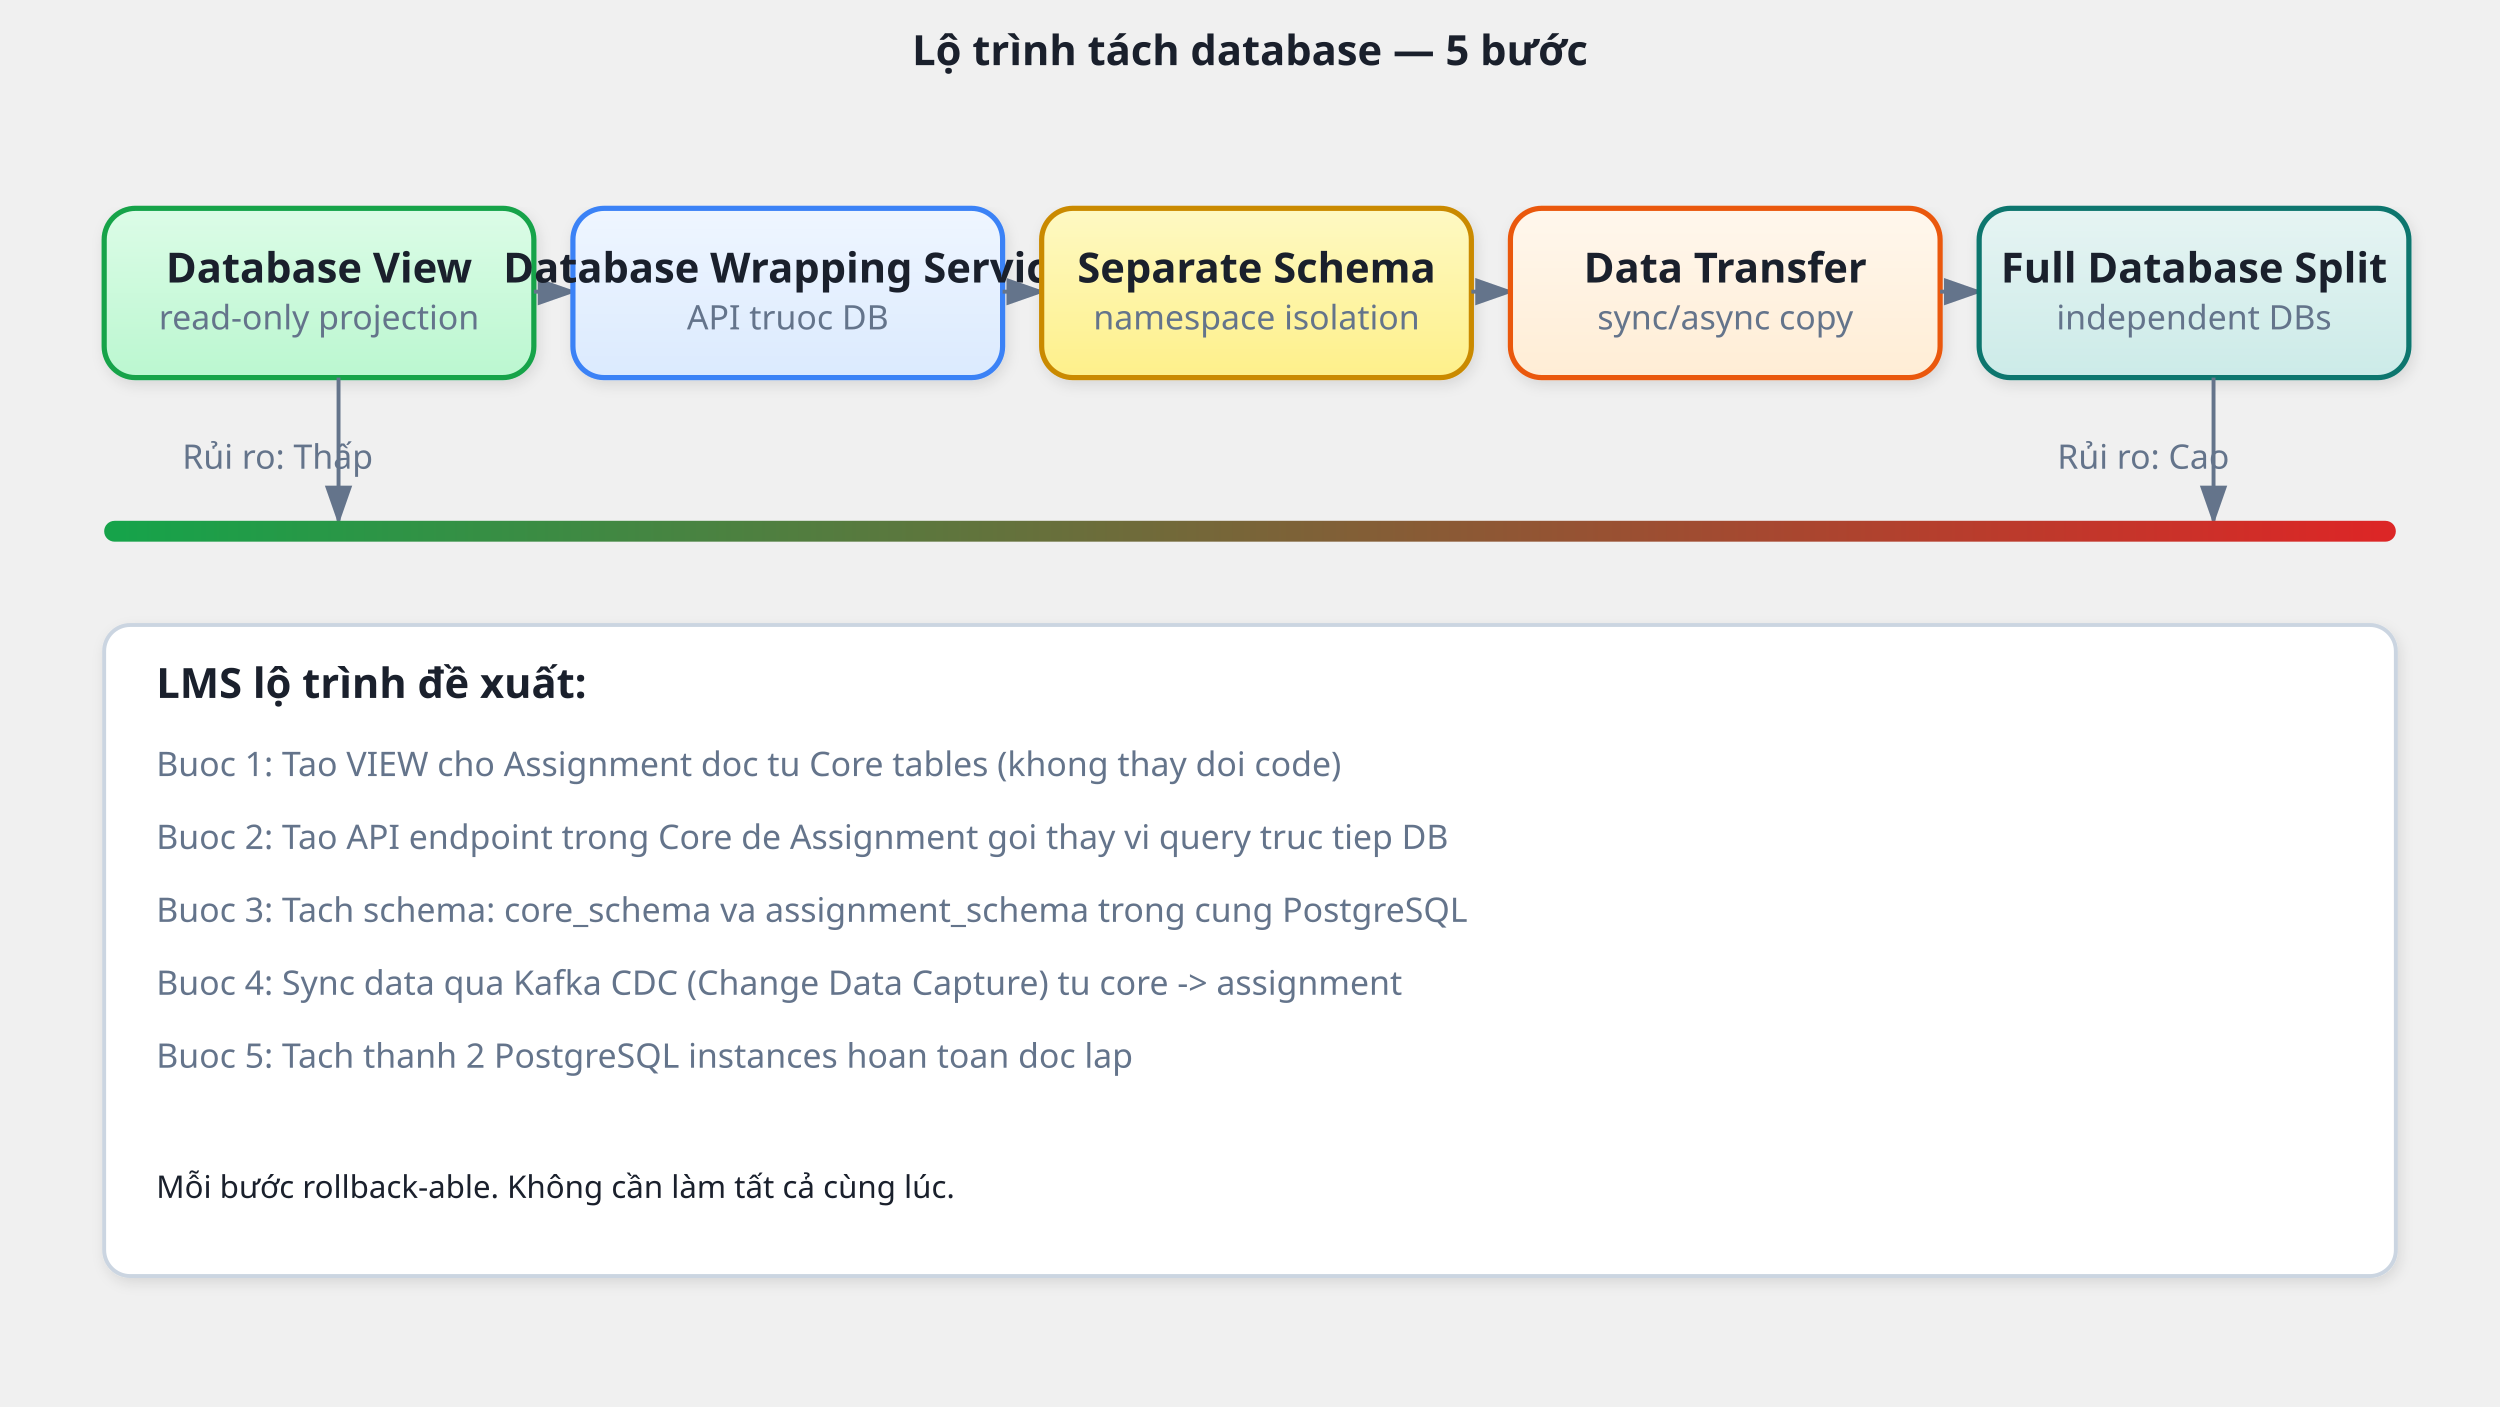
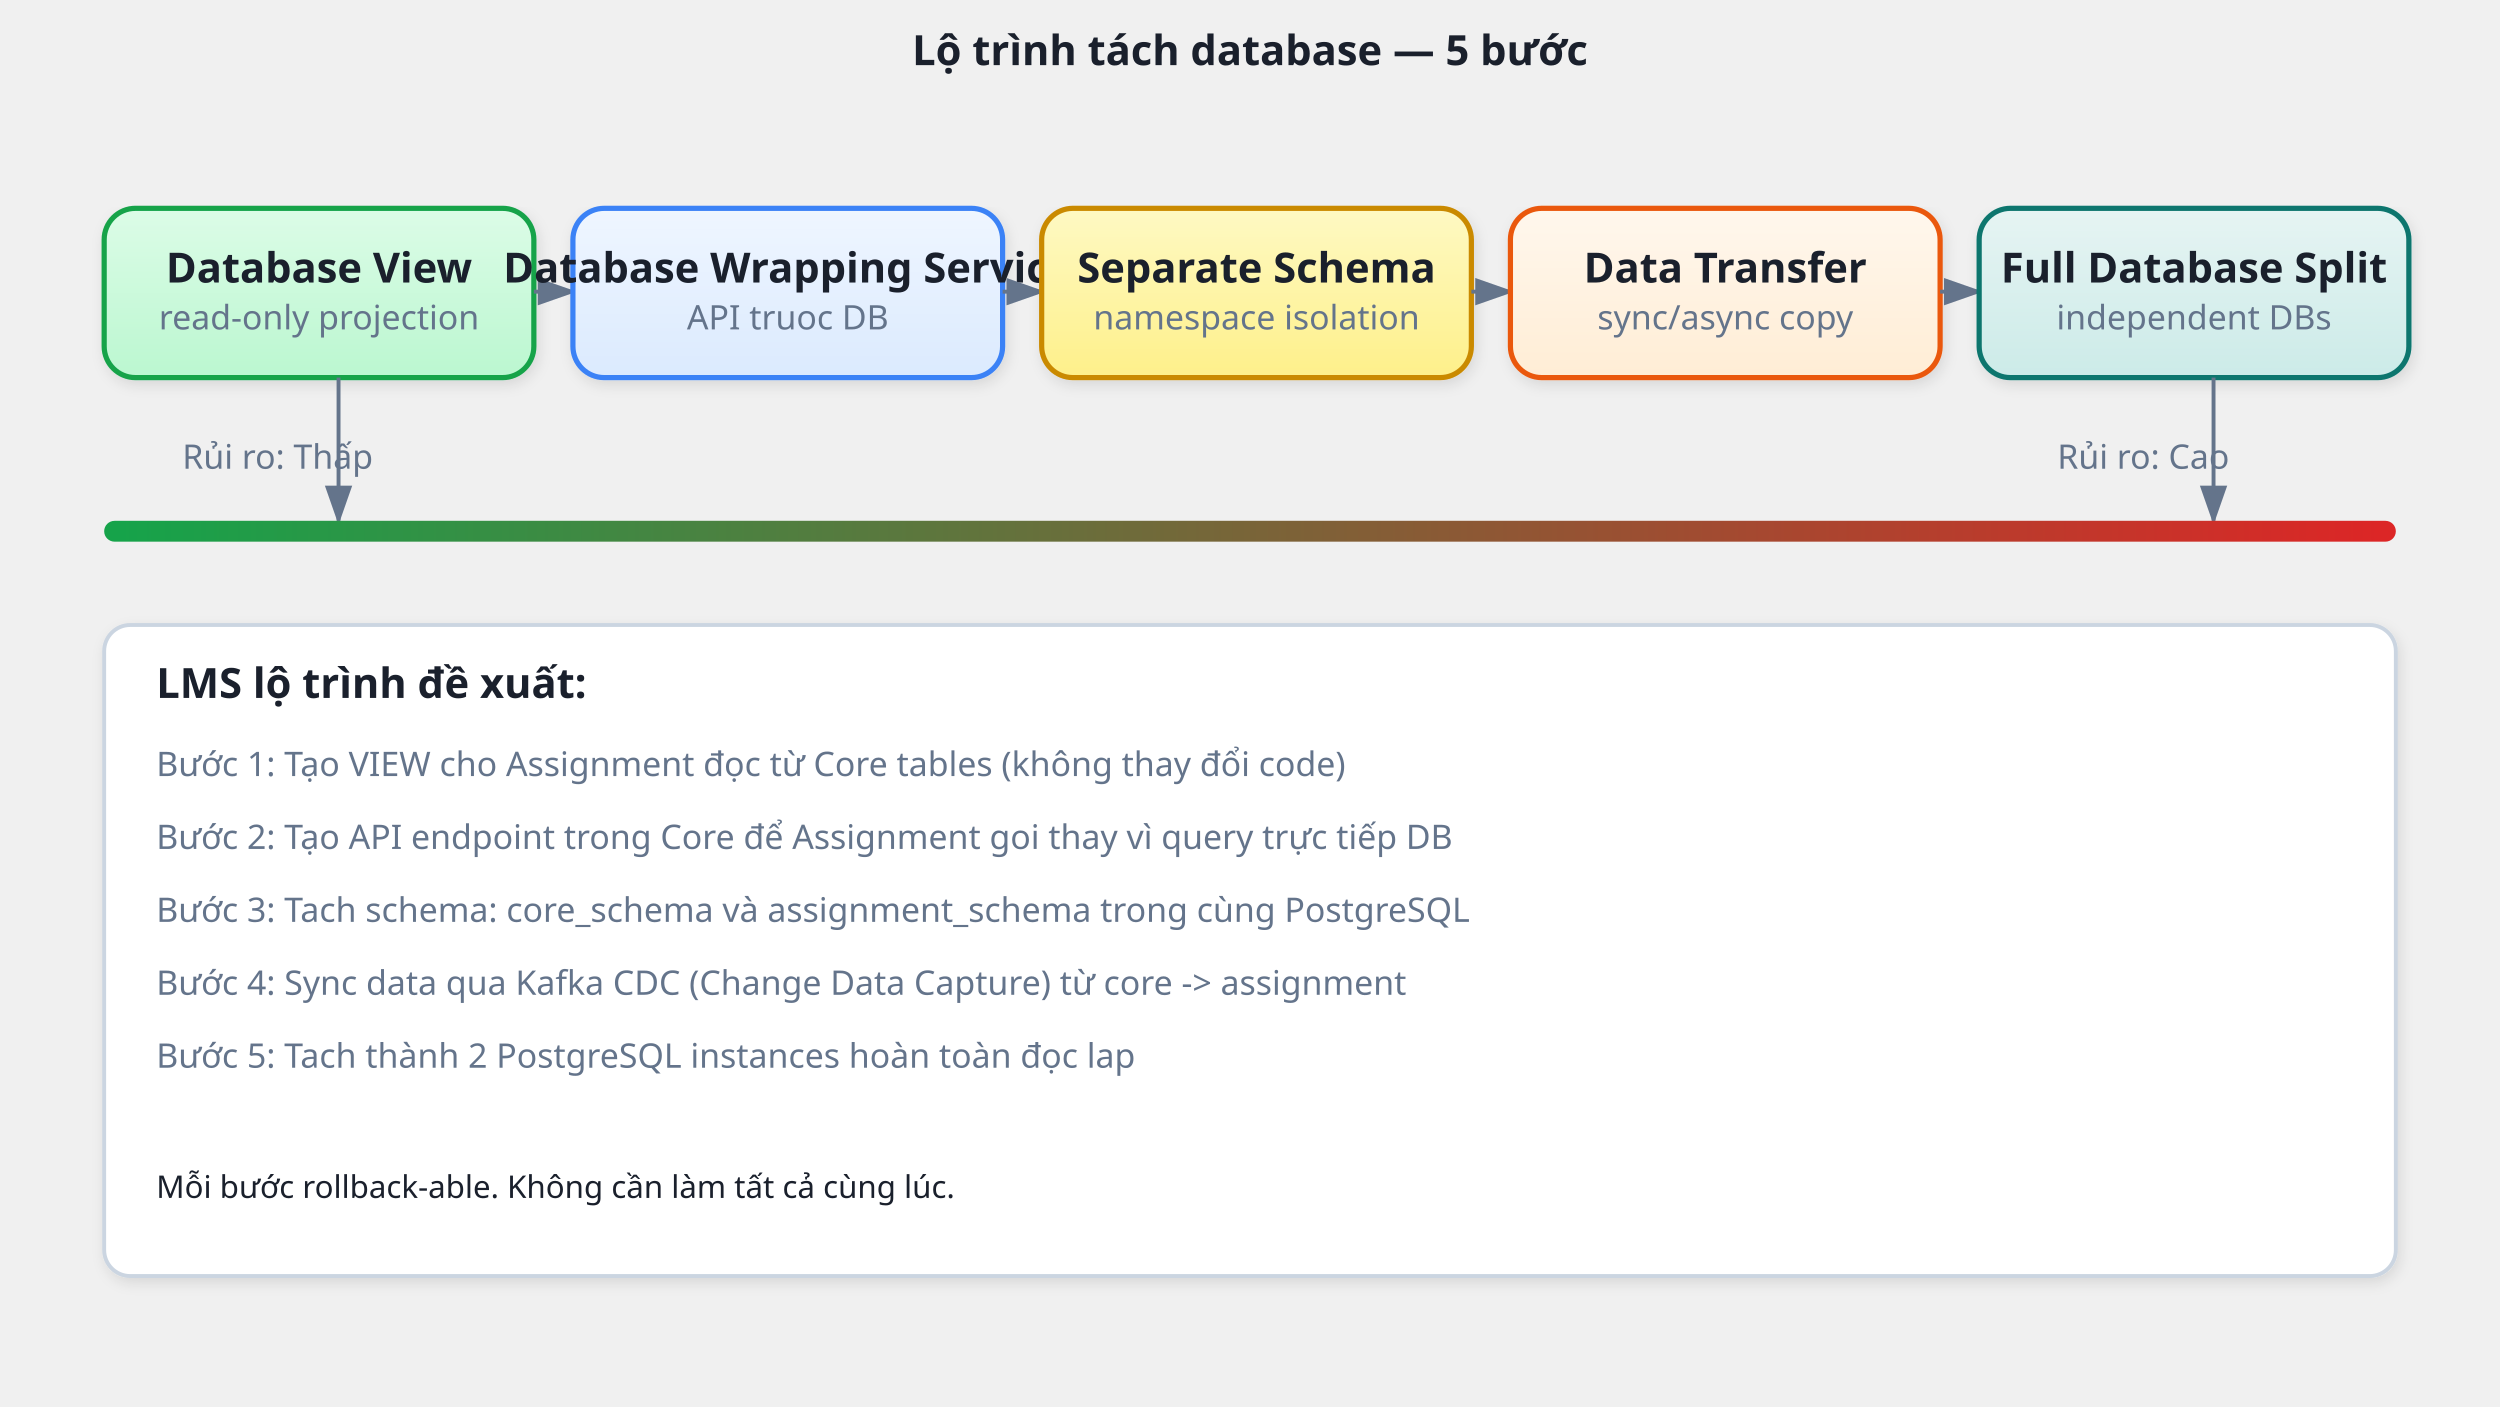
<svg xmlns="http://www.w3.org/2000/svg" viewBox="0 0 960 540" width="100%" height="100%">
  <defs>
    <marker id="arrowhead" markerWidth="10" markerHeight="7" refX="9" refY="3.5" orient="auto">
      <polygon points="0 0, 10 3.5, 0 7" fill="#64748b" />
    </marker>
    <marker id="arrowhead-danger" markerWidth="10" markerHeight="7" refX="9" refY="3.5" orient="auto">
      <polygon points="0 0, 10 3.5, 0 7" fill="#dc2626" />
    </marker>
    <filter id="shadow" x="-4%" y="-4%" width="108%" height="116%">
      <feDropShadow dx="1" dy="2" stdDeviation="2.5" flood-color="#0000001a" />
    </filter>
    <linearGradient id="grad-service" x1="0" y1="0" x2="0" y2="1">
      <stop offset="0%" stop-color="#e6f4f3" />
      <stop offset="100%" stop-color="#ccebe8" />
    </linearGradient>
    <linearGradient id="grad-storage" x1="0" y1="0" x2="0" y2="1">
      <stop offset="0%" stop-color="#dbeafe" />
      <stop offset="100%" stop-color="#bfdbfe" />
    </linearGradient>
    <linearGradient id="grad-event" x1="0" y1="0" x2="0" y2="1">
      <stop offset="0%" stop-color="#fef9c3" />
      <stop offset="100%" stop-color="#fef08a" />
    </linearGradient>
    <linearGradient id="grad-success" x1="0" y1="0" x2="0" y2="1">
      <stop offset="0%" stop-color="#dcfce7" />
      <stop offset="100%" stop-color="#bbf7d0" />
    </linearGradient>
    <linearGradient id="grad-danger" x1="0" y1="0" x2="0" y2="1">
      <stop offset="0%" stop-color="#fee2e2" />
      <stop offset="100%" stop-color="#fecaca" />
    </linearGradient>
    <linearGradient id="grad-warning" x1="0" y1="0" x2="0" y2="1">
      <stop offset="0%" stop-color="#fff7ed" />
      <stop offset="100%" stop-color="#ffedd5" />
    </linearGradient>
    <linearGradient id="grad-info" x1="0" y1="0" x2="0" y2="1">
      <stop offset="0%" stop-color="#eff6ff" />
      <stop offset="100%" stop-color="#dbeafe" />
    </linearGradient>
    <linearGradient id="grad-highlight" x1="0" y1="0" x2="0" y2="1">
      <stop offset="0%" stop-color="#f5f3ff" />
      <stop offset="100%" stop-color="#ede9fe" />
    </linearGradient>
    <linearGradient id="grad-legacy" x1="0" y1="0" x2="0" y2="1">
      <stop offset="0%" stop-color="#f3f4f6" />
      <stop offset="100%" stop-color="#e5e7eb" />
    </linearGradient>
  </defs>
  <style>
    text {
      font-family: 'Segoe UI', system-ui, -apple-system, sans-serif;
      font-size: 14px;
      fill: #1a202c;
    }
    .title { font-weight: 600; font-size: 16px; }
    .small { font-size: 12px; }
    .subtitle { font-size: 13px; fill: #64748b; }
    .mono { font-family: 'Consolas', 'DejaVu Sans Mono', monospace; font-size: 12px; }

    .cluster { fill: #f8fafc; stroke: #94a3b8; stroke-width: 1.5; stroke-dasharray: 6 3; }
    .service { fill: url(#grad-service); stroke: #0f766e; stroke-width: 2.0; filter: url(#shadow); }
    .storage { fill: url(#grad-storage); stroke: #2563eb; stroke-width: 2.0; filter: url(#shadow); }
    .event   { fill: url(#grad-event);   stroke: #ca8a04;   stroke-width: 2.0; filter: url(#shadow); }
    .success { fill: url(#grad-success); stroke: #16a34a; stroke-width: 2.0; filter: url(#shadow); }
    .danger  { fill: url(#grad-danger);  stroke: #dc2626;  stroke-width: 2.0; filter: url(#shadow); }
    .warning { fill: url(#grad-warning); stroke: #ea580c; stroke-width: 2.0; filter: url(#shadow); }
    .info    { fill: url(#grad-info);    stroke: #3b82f6;    stroke-width: 2.0; filter: url(#shadow); }
    .highlight { fill: url(#grad-highlight); stroke: #7c3aed; stroke-width: 2.0; filter: url(#shadow); }
    .legacy  { fill: url(#grad-legacy);  stroke: #9ca3af;  stroke-width: 1.5; filter: url(#shadow); }
    .note    { fill: #ffffff;    stroke: #cbd5e1;   stroke-width: 1.5; filter: url(#shadow); }
    .step    { fill: #ffffff;    stroke: #94a3b8;         stroke-width: 1.5; filter: url(#shadow); }

    .service-flat { fill: #e6f4f3; stroke: #0f766e; stroke-width: 1.5; }
    .storage-flat { fill: #dbeafe; stroke: #2563eb; stroke-width: 1.5; }
    .event-flat   { fill: #fef9c3;   stroke: #ca8a04;   stroke-width: 1.5; }

    .arrow {
      stroke: #64748b; stroke-width: 1.5; fill: none;
      marker-end: url(#arrowhead);
    }
    .arrow-dashed {
      stroke: #64748b; stroke-width: 1.5; fill: none;
      stroke-dasharray: 6 3; marker-end: url(#arrowhead);
    }
    .arrow-danger {
      stroke: #dc2626; stroke-width: 2.0; fill: none;
      marker-end: url(#arrowhead-danger);
    }
    .arrow-bg { fill: #ffffff; opacity: 0.92; }
    .lifeline {
      stroke: #94a3b8; stroke-width: 1.0;
      stroke-dasharray: 4 3; fill: none;
    }
    .separator {
      stroke: #cbd5e1; stroke-width: 1.0;
    }
  </style>
  <text x="480" y="25" text-anchor="middle" class="title">Lộ trình tách database — 5 bước</text>
  <rect x="40" y="80" width="165" height="65" rx="12" class="success" />
  <text x="122.5" y="108.5" text-anchor="middle" class="title">Database View</text>
  <text x="122.5" y="126.5" text-anchor="middle" class="subtitle">read-only projection</text>
  <path d="M 205 112 L 220 112" class="arrow" />
  <rect x="220" y="80" width="165" height="65" rx="12" class="info" />
  <text x="302.5" y="108.5" text-anchor="middle" class="title">Database Wrapping Service</text>
  <text x="302.5" y="126.5" text-anchor="middle" class="subtitle">API truoc DB</text>
  <path d="M 385 112 L 400 112" class="arrow" />
  <rect x="400" y="80" width="165" height="65" rx="12" class="event" />
  <text x="482.5" y="108.5" text-anchor="middle" class="title">Separate Schema</text>
  <text x="482.5" y="126.5" text-anchor="middle" class="subtitle">namespace isolation</text>
  <path d="M 565 112 L 580 112" class="arrow" />
  <rect x="580" y="80" width="165" height="65" rx="12" class="warning" />
  <text x="662.5" y="108.5" text-anchor="middle" class="title">Data Transfer</text>
  <text x="662.5" y="126.5" text-anchor="middle" class="subtitle">sync/async copy</text>
  <path d="M 745 112 L 760 112" class="arrow" />
  <rect x="760" y="80" width="165" height="65" rx="12" class="service" />
  <text x="842.5" y="108.5" text-anchor="middle" class="title">Full Database Split</text>
  <text x="842.5" y="126.5" text-anchor="middle" class="subtitle">independent DBs</text>
  <path d="M 130 145 L 130 200" class="arrow" />
  <text x="70" y="180" class="subtitle">Rủi ro: Thấp</text>
  <path d="M 850 145 L 850 200" class="arrow" />
  <text x="790" y="180" class="subtitle">Rủi ro: Cao</text>
  <rect x="40" y="200" width="880" height="8" rx="4" fill="url(#riskGrad)" />
  <defs>
    <linearGradient id="riskGrad" x1="0" y1="0" x2="1" y2="0">
      <stop offset="0%" stop-color="#16a34a" />
      <stop offset="100%" stop-color="#dc2626" />
    </linearGradient>
  </defs>
  <rect x="40" y="240" width="880" height="250" rx="10" class="note" />
  <text x="60" y="268" class="title">LMS lộ trình đề xuất:</text>
-   <text x="60" y="298" class="subtitle">Buoc 1: Tao VIEW cho Assignment doc tu Core tables (khong thay doi code)</text>
-   <text x="60" y="326" class="subtitle">Buoc 2: Tao API endpoint trong Core de Assignment goi thay vi query truc tiep DB</text>
-   <text x="60" y="354" class="subtitle">Buoc 3: Tach schema: core_schema va assignment_schema trong cung PostgreSQL</text>
-   <text x="60" y="382" class="subtitle">Buoc 4: Sync data qua Kafka CDC (Change Data Capture) tu core -&gt; assignment</text>
-   <text x="60" y="410" class="subtitle">Buoc 5: Tach thanh 2 PostgreSQL instances hoan toan doc lap</text>
+   <text x="60" y="298" class="subtitle">Bước 1: Tạo VIEW cho Assignment đọc từ Core tables (không thay đổi code)</text>
+   <text x="60" y="326" class="subtitle">Bước 2: Tạo API endpoint trong Core để Assignment goi thay vì query trực tiếp DB</text>
+   <text x="60" y="354" class="subtitle">Bước 3: Tach schema: core_schema và assignment_schema trong cùng PostgreSQL</text>
+   <text x="60" y="382" class="subtitle">Bước 4: Sync data qua Kafka CDC (Change Data Capture) từ core -&gt; assignment</text>
+   <text x="60" y="410" class="subtitle">Bước 5: Tach thành 2 PostgreSQL instances hoàn toàn đọc lap</text>
  <text x="60" y="460" class="small">Mỗi bước rollback-able. Không cần làm tất cả cùng lúc.</text>
</svg>
